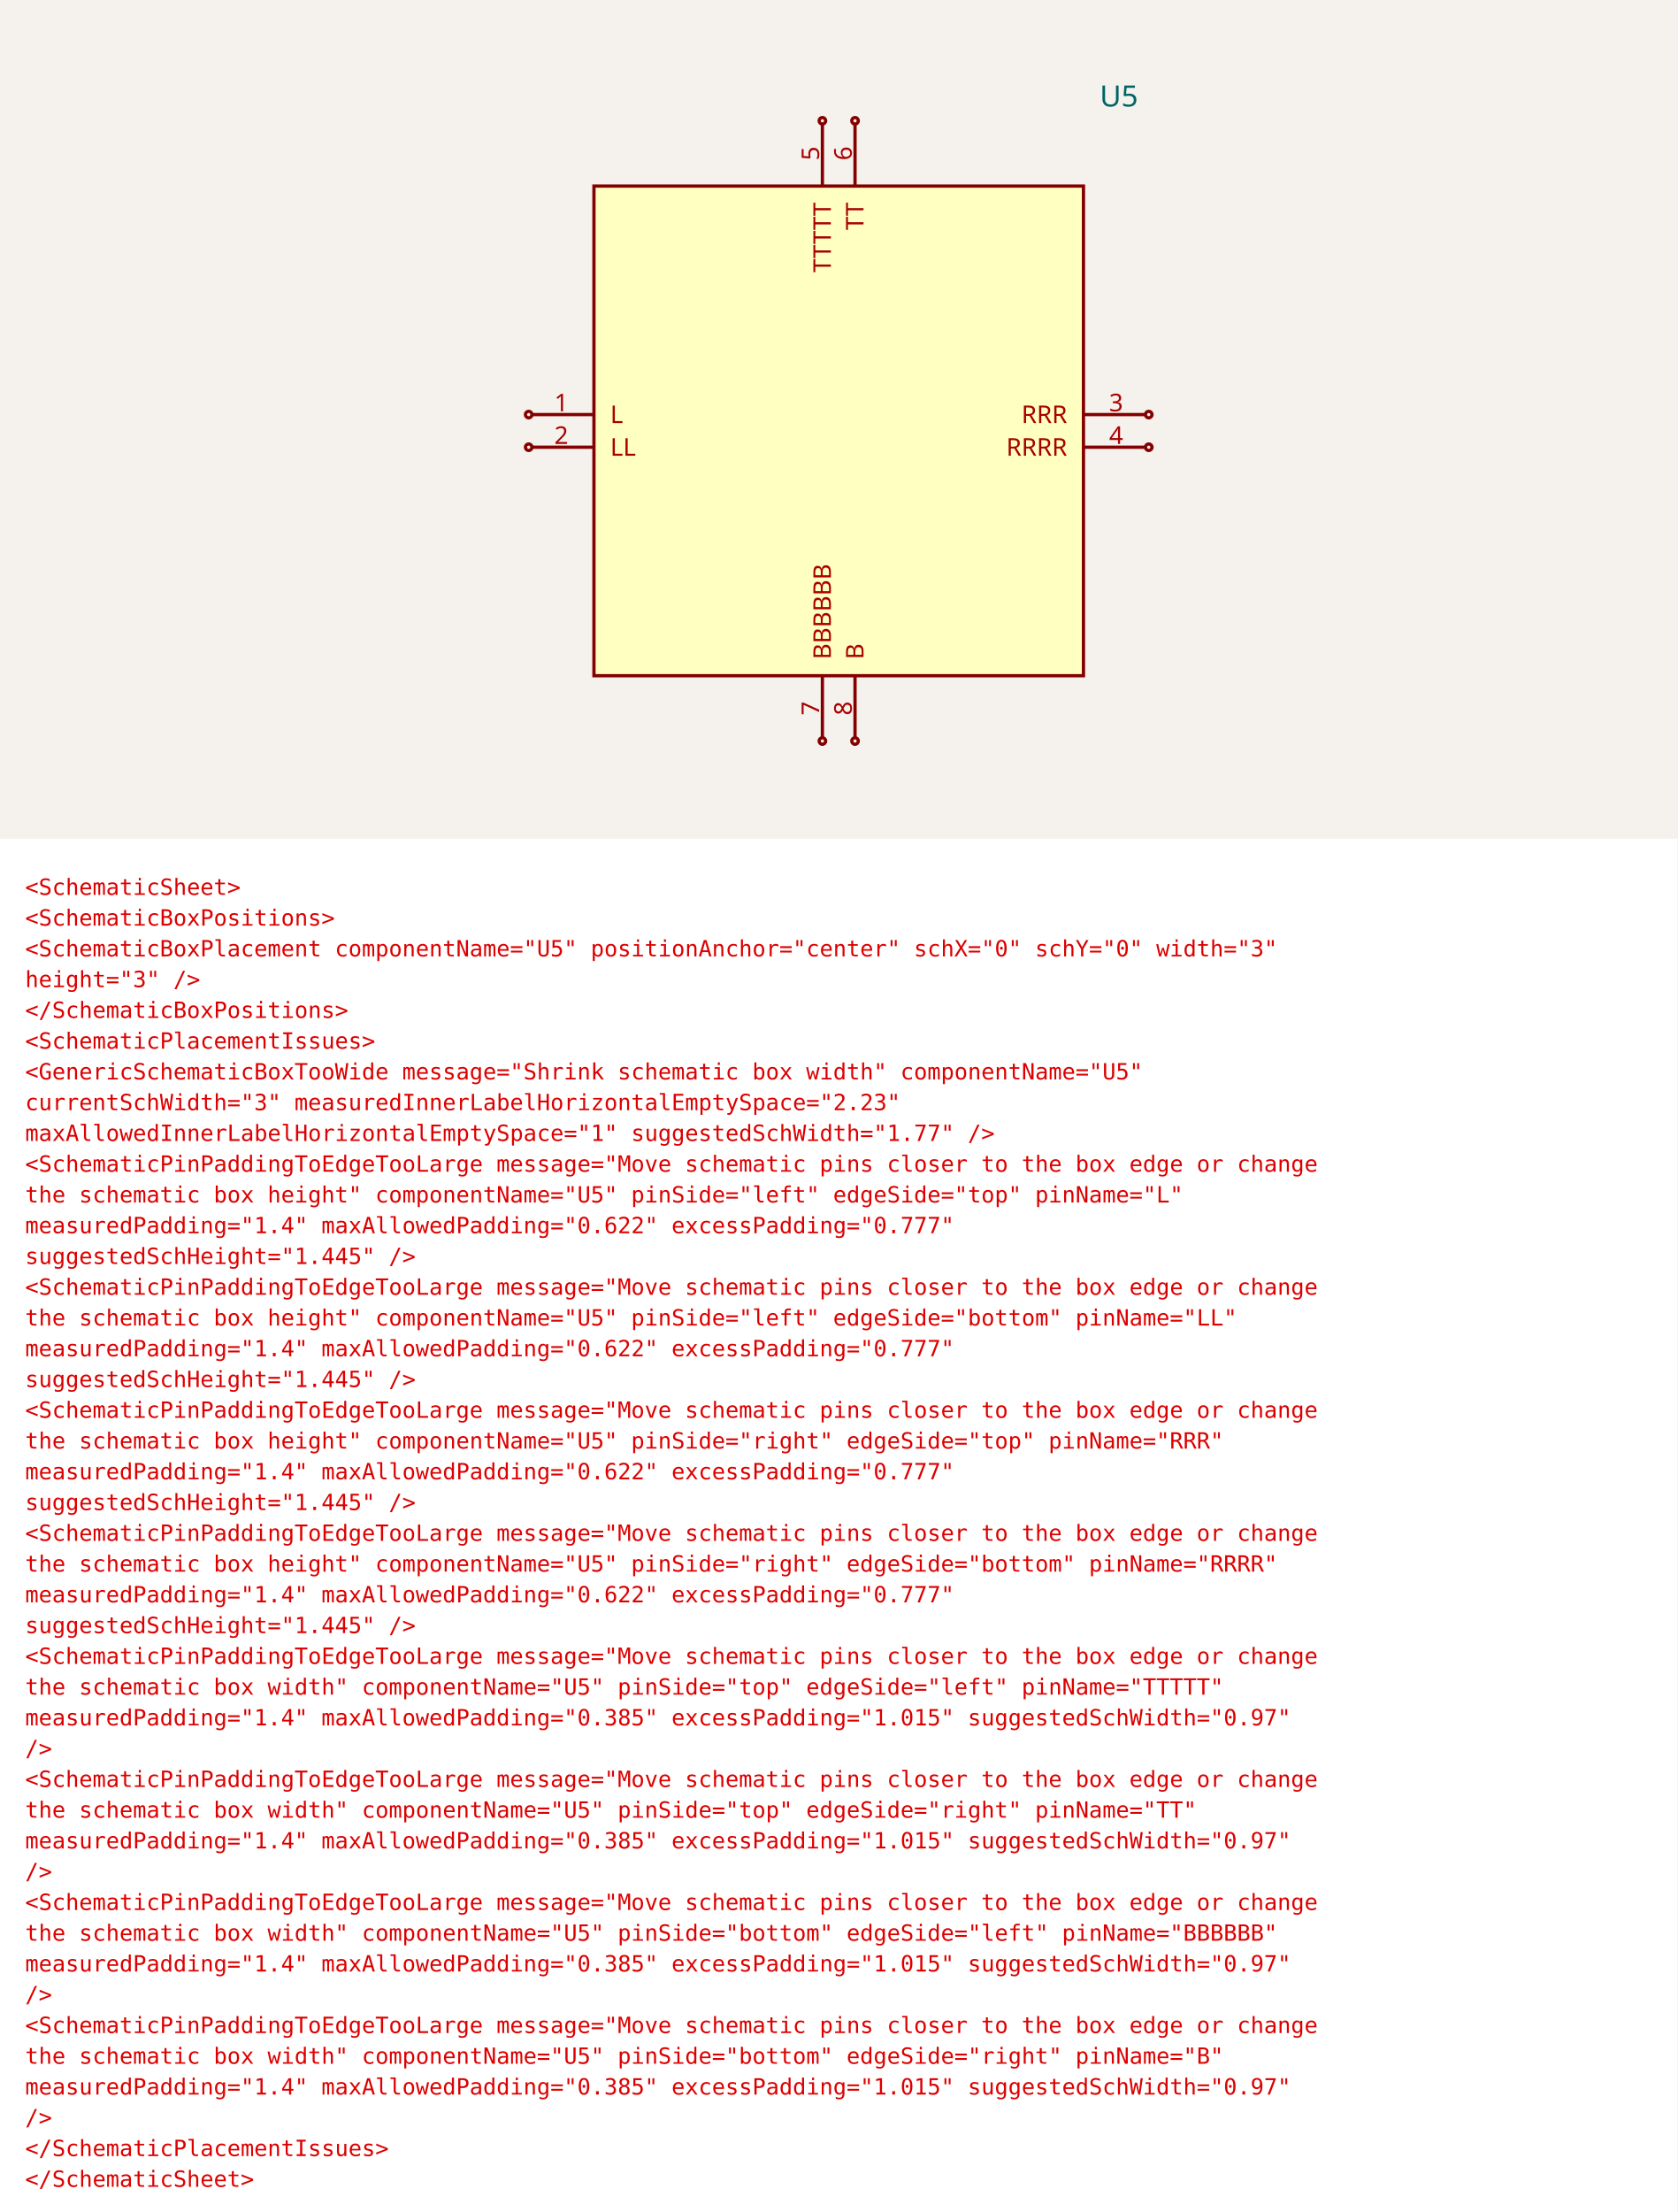
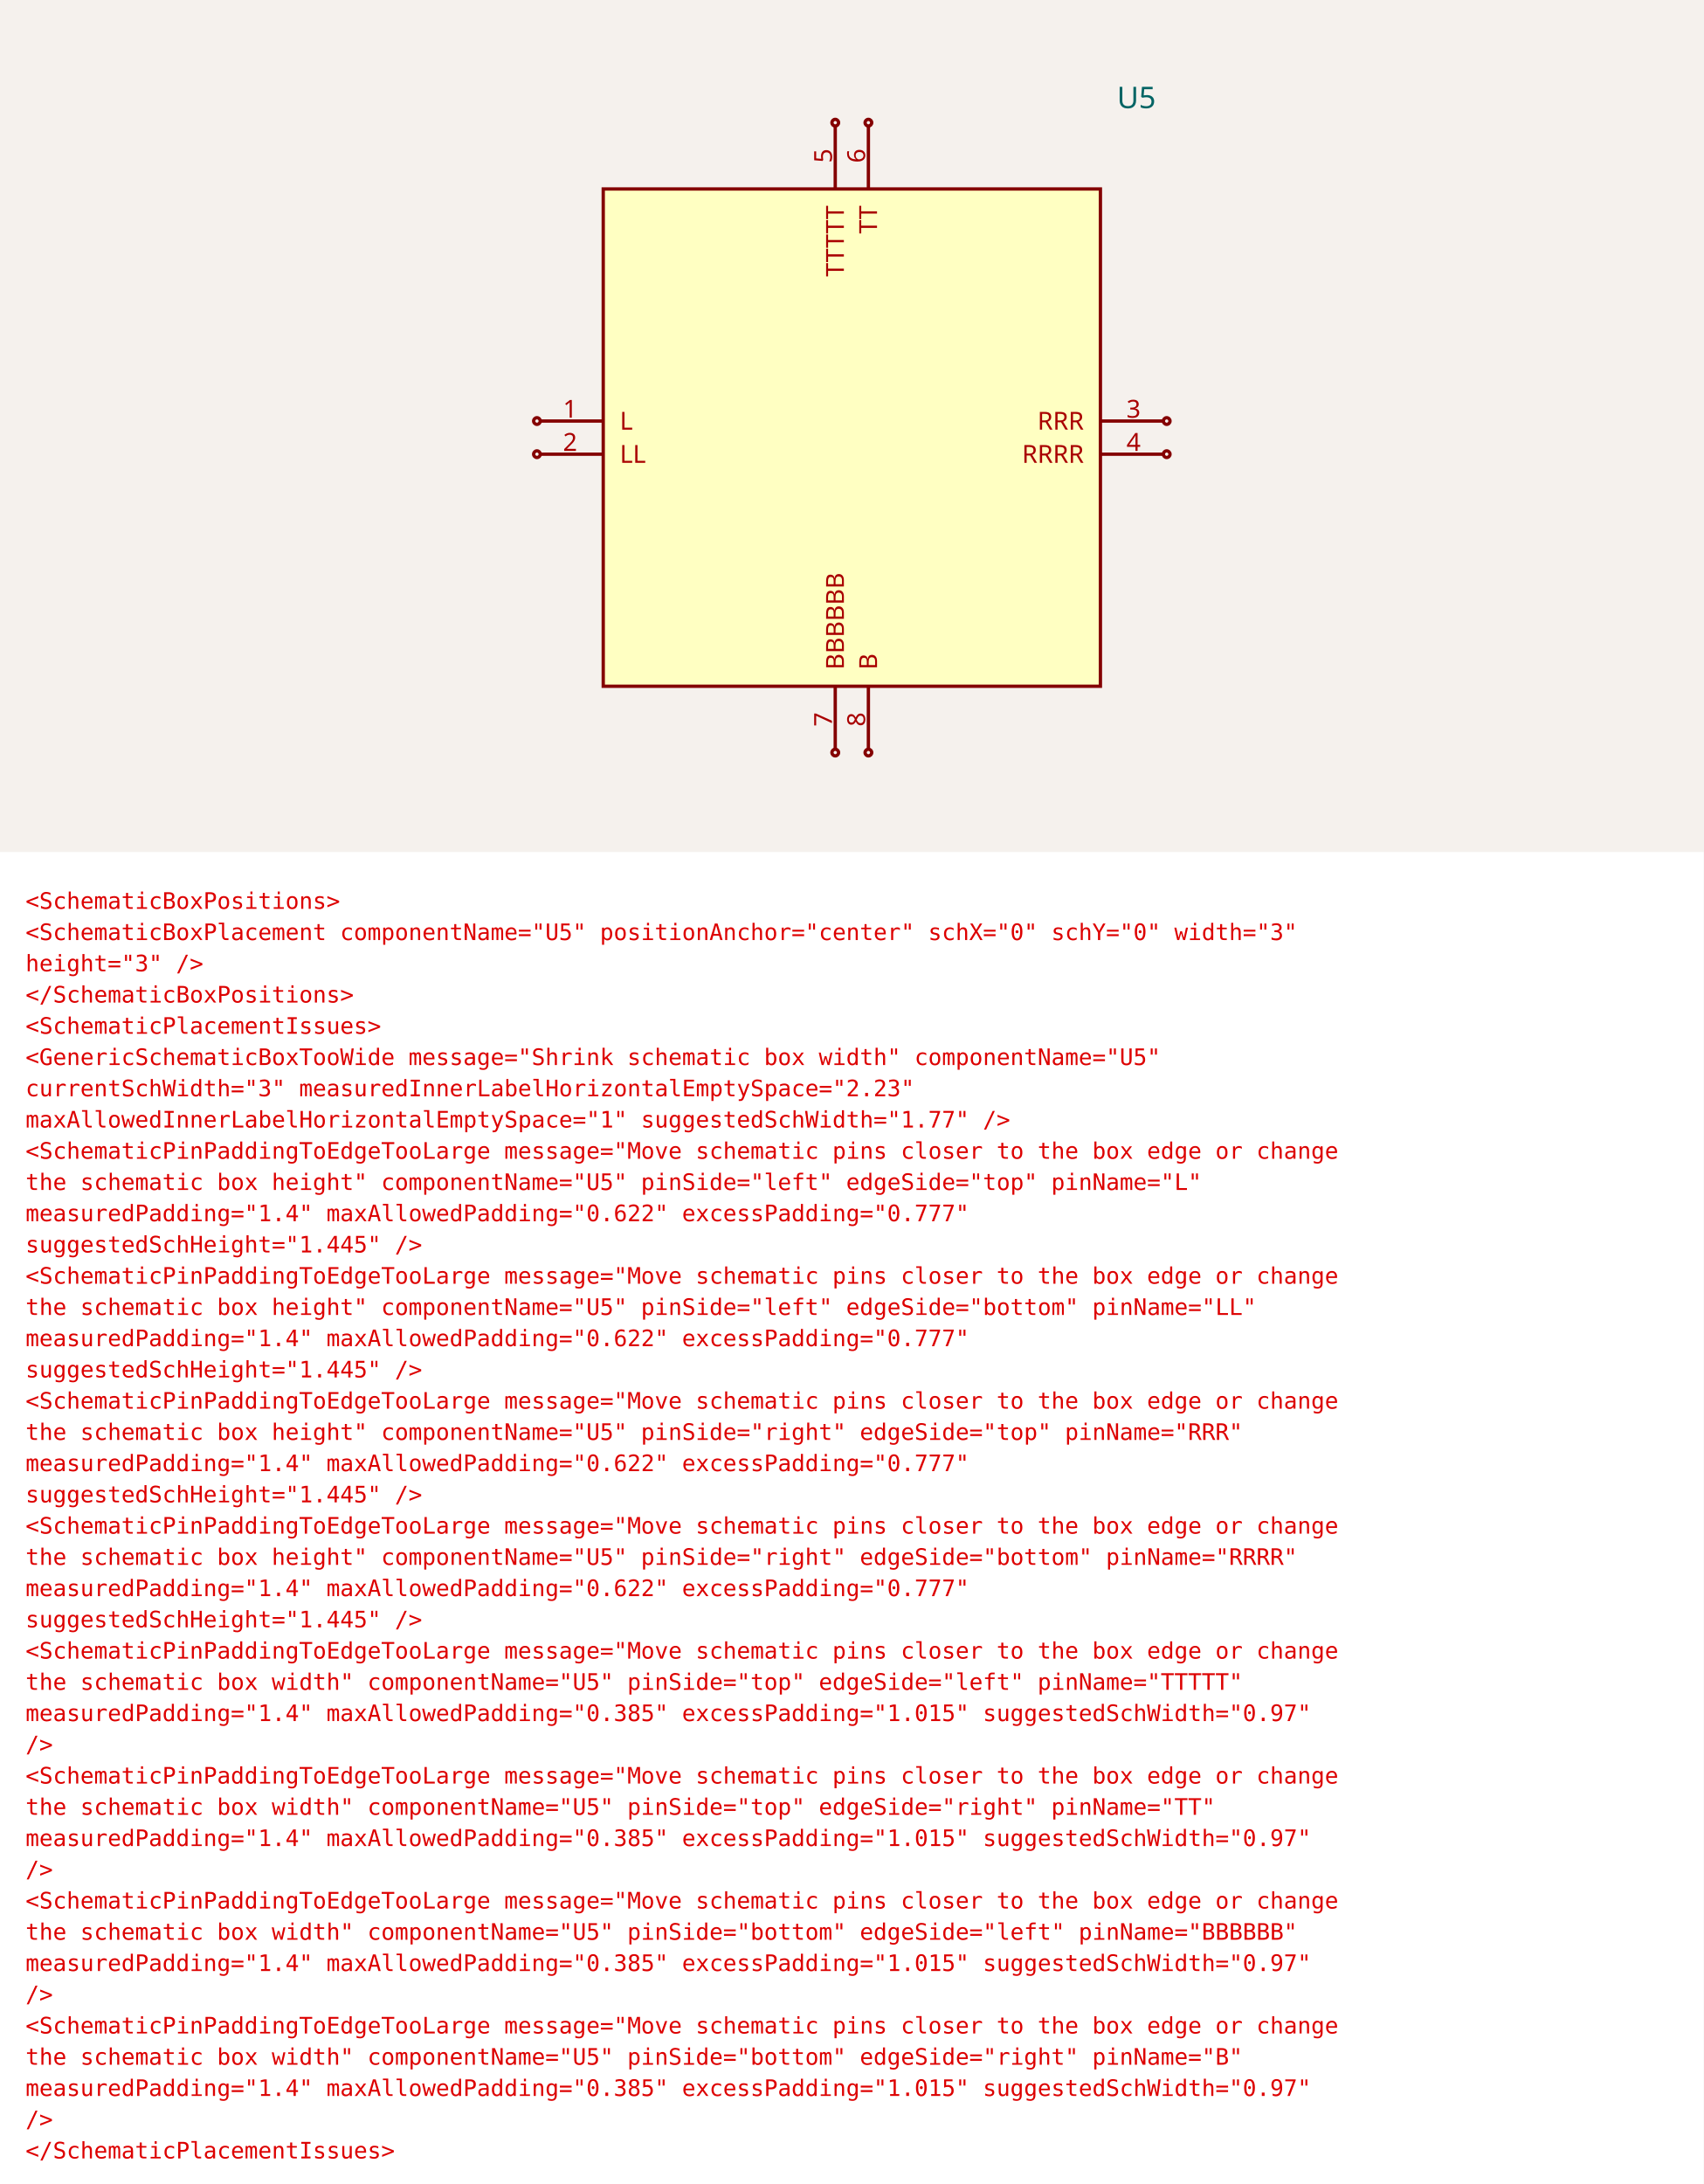
- <svg xmlns="http://www.w3.org/2000/svg" width="1200" height="1582" viewBox="0 0 1200 1582" role="img" aria-label="schematic analysis fixture">
+ <svg xmlns="http://www.w3.org/2000/svg" width="1200" height="1538" viewBox="0 0 1200 1538" role="img" aria-label="schematic analysis fixture">
  <g transform="translate(0, 0)">
    <style>
              .boundary { fill: rgb(245, 241, 237); }
              .schematic-boundary { fill: none; stroke: #fff; }
              .component { fill: none; stroke: rgb(132, 0, 0); }
              .chip { fill: rgb(255, 255, 194); stroke: rgb(132, 0, 0); }
              .component-pin { fill: none; stroke: rgb(132, 0, 0); }
              /* Basic per-trace hover fallback */
              .trace:hover {
                filter: invert(1);
              }
              .trace:hover .trace-crossing-outline {
                opacity: 0;
              }
              .trace:hover .trace-junction {
                filter: invert(1);
              }
              /* Net-hover highlighting: when a trace or its overlays are hovered,
                 invert color for all traces (base + overlays) sharing the same
                 subcircuit connectivity key. Also hide crossing outline during hover. */

              .text { font-family: sans-serif; fill: rgb(0, 150, 0); }
              .pin-number { fill: rgb(169, 0, 0); }
              .port-label { fill: rgb(0, 100, 100); }
              .component-name { fill: rgb(0, 100, 100); }

            </style>
    <rect class="boundary" x="0" y="0" width="1200" height="600" />
    <g class="sch-component" data-circuit-json-type="schematic_component" data-schematic-component-id="schematic_component_0">
      <rect class="component chip sch-component-body" x="424.903" y="133.074" width="350.195" height="350.195" stroke-width="2.335px" fill="rgb(255, 255, 194)" stroke="rgb(132, 0, 0)" />
      <rect class="component-overlay sch-component-overlay" x="424.903" y="133.074" width="350.195" height="350.195" fill="transparent" />
      <text class="sch-text" x="786.77" y="92.218" fill="#006464" text-anchor="start" dominant-baseline="middle" font-family="sans-serif" font-size="21.012px" transform="rotate(0, 786.7704, 92.2179)" />
      <text class="sch-text" x="786.77" y="68.872" fill="#006464" text-anchor="start" dominant-baseline="middle" font-family="sans-serif" font-size="21.012px" transform="rotate(0, 786.7704, 68.8716)">U5</text>
      <line class="component-pin sch-component-pin sch-port-line" x1="424.903" y1="296.498" x2="380.545" y2="296.498" stroke-width="2.335px" />
      <g class="sch-port" data-schematic-port-id="source_port_0">
        <circle class="component-pin sch-component-pin sch-port-terminal" cx="378.21" cy="296.498" r="2.335" stroke-width="2.335px" />
        <rect x="375.875" y="294.163" width="4.669" height="4.669" opacity="0" />
      </g>
      <text class="pin-number sch-pin-number" x="401.556" y="294.163" style="font-family: sans-serif;" fill="rgb(169, 0, 0)" text-anchor="middle" dominant-baseline="auto" font-size="17.51px" transform="">1</text>
      <text class="pin-number sch-pin-label" x="436.576" y="296.498" style="font-family: sans-serif;" fill="rgb(169, 0, 0)" text-anchor="start" dominant-baseline="middle" font-size="17.51px" transform="">L</text>
      <line class="component-pin sch-component-pin sch-port-line" x1="424.903" y1="319.844" x2="380.545" y2="319.844" stroke-width="2.335px" />
      <g class="sch-port" data-schematic-port-id="source_port_1">
        <circle class="component-pin sch-component-pin sch-port-terminal" cx="378.21" cy="319.844" r="2.335" stroke-width="2.335px" />
        <rect x="375.875" y="317.51" width="4.669" height="4.669" opacity="0" />
      </g>
      <text class="pin-number sch-pin-number" x="401.556" y="317.51" style="font-family: sans-serif;" fill="rgb(169, 0, 0)" text-anchor="middle" dominant-baseline="auto" font-size="17.51px" transform="">2</text>
      <text class="pin-number sch-pin-label" x="436.576" y="319.844" style="font-family: sans-serif;" fill="rgb(169, 0, 0)" text-anchor="start" dominant-baseline="middle" font-size="17.51px" transform="">LL</text>
      <line class="component-pin sch-component-pin sch-port-line" x1="775.097" y1="296.498" x2="819.455" y2="296.498" stroke-width="2.335px" />
      <g class="sch-port" data-schematic-port-id="source_port_2">
        <circle class="component-pin sch-component-pin sch-port-terminal" cx="821.79" cy="296.498" r="2.335" stroke-width="2.335px" />
        <rect x="819.455" y="294.163" width="4.669" height="4.669" opacity="0" />
      </g>
      <text class="pin-number sch-pin-number" x="798.444" y="294.163" style="font-family: sans-serif;" fill="rgb(169, 0, 0)" text-anchor="middle" dominant-baseline="auto" font-size="17.51px" transform="">3</text>
      <text class="pin-number sch-pin-label" x="763.424" y="296.498" style="font-family: sans-serif;" fill="rgb(169, 0, 0)" text-anchor="end" dominant-baseline="middle" font-size="17.51px" transform="">RRR</text>
      <line class="component-pin sch-component-pin sch-port-line" x1="775.097" y1="319.844" x2="819.455" y2="319.844" stroke-width="2.335px" />
      <g class="sch-port" data-schematic-port-id="source_port_3">
        <circle class="component-pin sch-component-pin sch-port-terminal" cx="821.79" cy="319.844" r="2.335" stroke-width="2.335px" />
        <rect x="819.455" y="317.51" width="4.669" height="4.669" opacity="0" />
      </g>
      <text class="pin-number sch-pin-number" x="798.444" y="317.51" style="font-family: sans-serif;" fill="rgb(169, 0, 0)" text-anchor="middle" dominant-baseline="auto" font-size="17.51px" transform="">4</text>
      <text class="pin-number sch-pin-label" x="763.424" y="319.844" style="font-family: sans-serif;" fill="rgb(169, 0, 0)" text-anchor="end" dominant-baseline="middle" font-size="17.51px" transform="">RRRR</text>
      <line class="component-pin sch-component-pin sch-port-line" x1="588.327" y1="133.074" x2="588.327" y2="88.716" stroke-width="2.335px" />
      <g class="sch-port" data-schematic-port-id="source_port_4">
        <circle class="component-pin sch-component-pin sch-port-terminal" cx="588.327" cy="86.381" r="2.335" stroke-width="2.335px" />
        <rect x="585.992" y="84.047" width="4.669" height="4.669" opacity="0" />
      </g>
      <text class="pin-number sch-pin-number" x="585.992" y="109.728" style="font-family: sans-serif;" fill="rgb(169, 0, 0)" text-anchor="middle" dominant-baseline="auto" font-size="17.51px" transform="rotate(-90 585.9922 109.7276)">5</text>
      <text class="pin-number sch-pin-label" x="588.327" y="144.747" style="font-family: sans-serif;" fill="rgb(169, 0, 0)" text-anchor="end" dominant-baseline="middle" font-size="17.51px" transform="rotate(-90 588.3268 144.7471)">TTTTT</text>
      <line class="component-pin sch-component-pin sch-port-line" x1="611.673" y1="133.074" x2="611.673" y2="88.716" stroke-width="2.335px" />
      <g class="sch-port" data-schematic-port-id="source_port_5">
        <circle class="component-pin sch-component-pin sch-port-terminal" cx="611.673" cy="86.381" r="2.335" stroke-width="2.335px" />
        <rect x="609.339" y="84.047" width="4.669" height="4.669" opacity="0" />
      </g>
      <text class="pin-number sch-pin-number" x="609.339" y="109.728" style="font-family: sans-serif;" fill="rgb(169, 0, 0)" text-anchor="middle" dominant-baseline="auto" font-size="17.51px" transform="rotate(-90 609.3385 109.7276)">6</text>
      <text class="pin-number sch-pin-label" x="611.673" y="144.747" style="font-family: sans-serif;" fill="rgb(169, 0, 0)" text-anchor="end" dominant-baseline="middle" font-size="17.51px" transform="rotate(-90 611.6732 144.7471)">TT</text>
      <line class="component-pin sch-component-pin sch-port-line" x1="588.327" y1="483.268" x2="588.327" y2="527.626" stroke-width="2.335px" />
      <g class="sch-port" data-schematic-port-id="source_port_6">
        <circle class="component-pin sch-component-pin sch-port-terminal" cx="588.327" cy="529.961" r="2.335" stroke-width="2.335px" />
        <rect x="585.992" y="527.626" width="4.669" height="4.669" opacity="0" />
      </g>
      <text class="pin-number sch-pin-number" x="585.992" y="506.615" style="font-family: sans-serif;" fill="rgb(169, 0, 0)" text-anchor="middle" dominant-baseline="auto" font-size="17.51px" transform="rotate(-90 585.9922 506.6148)">7</text>
      <text class="pin-number sch-pin-label" x="588.327" y="471.595" style="font-family: sans-serif;" fill="rgb(169, 0, 0)" text-anchor="start" dominant-baseline="middle" font-size="17.51px" transform="rotate(-90 588.3268 471.5953)">BBBBBB</text>
      <line class="component-pin sch-component-pin sch-port-line" x1="611.673" y1="483.268" x2="611.673" y2="527.626" stroke-width="2.335px" />
      <g class="sch-port" data-schematic-port-id="source_port_7">
        <circle class="component-pin sch-component-pin sch-port-terminal" cx="611.673" cy="529.961" r="2.335" stroke-width="2.335px" />
        <rect x="609.339" y="527.626" width="4.669" height="4.669" opacity="0" />
      </g>
      <text class="pin-number sch-pin-number" x="609.339" y="506.615" style="font-family: sans-serif;" fill="rgb(169, 0, 0)" text-anchor="middle" dominant-baseline="auto" font-size="17.51px" transform="rotate(-90 609.3385 506.6148)">8</text>
      <text class="pin-number sch-pin-label" x="611.673" y="471.595" style="font-family: sans-serif;" fill="rgb(169, 0, 0)" text-anchor="start" dominant-baseline="middle" font-size="17.51px" transform="rotate(-90 611.6732 471.5953)">B</text>
    </g>
    <g class="schematic-port-hover sch-port-hover" data-schematic-port-id="source_port_0">
      <circle cx="378.21" cy="296.498" r="4.669" fill="red" opacity="0" />
    </g>
    <g class="schematic-port-hover sch-port-hover" data-schematic-port-id="source_port_1">
      <circle cx="378.21" cy="319.844" r="4.669" fill="red" opacity="0" />
    </g>
    <g class="schematic-port-hover sch-port-hover" data-schematic-port-id="source_port_2">
      <circle cx="821.79" cy="296.498" r="4.669" fill="red" opacity="0" />
    </g>
    <g class="schematic-port-hover sch-port-hover" data-schematic-port-id="source_port_3">
      <circle cx="821.79" cy="319.844" r="4.669" fill="red" opacity="0" />
    </g>
    <g class="schematic-port-hover sch-port-hover" data-schematic-port-id="source_port_4">
      <circle cx="588.327" cy="86.381" r="4.669" fill="red" opacity="0" />
    </g>
    <g class="schematic-port-hover sch-port-hover" data-schematic-port-id="source_port_5">
      <circle cx="611.673" cy="86.381" r="4.669" fill="red" opacity="0" />
    </g>
    <g class="schematic-port-hover sch-port-hover" data-schematic-port-id="source_port_6">
      <circle cx="588.327" cy="529.961" r="4.669" fill="red" opacity="0" />
    </g>
    <g class="schematic-port-hover sch-port-hover" data-schematic-port-id="source_port_7">
      <circle cx="611.673" cy="529.961" r="4.669" fill="red" opacity="0" />
    </g>
  </g>
  <g transform="translate(0, 600) scale(1, 1) translate(0, 0)">
    <rect width="100%" height="100%" fill="#fff" />
    <text x="18" y="40" fill="#d00" font-family="Menlo, Consolas, monospace" font-size="16">
-       <tspan x="18" dy="0">&lt;SchematicSheet&gt;</tspan>
-       <tspan x="18" dy="22">&lt;SchematicBoxPositions&gt;</tspan>
+       <tspan x="18" dy="0">&lt;SchematicBoxPositions&gt;</tspan>
      <tspan x="18" dy="22">&lt;SchematicBoxPlacement componentName="U5" positionAnchor="center" schX="0" schY="0" width="3"</tspan>
      <tspan x="18" dy="22">  height="3" /&gt;</tspan>
      <tspan x="18" dy="22">&lt;/SchematicBoxPositions&gt;</tspan>
      <tspan x="18" dy="22">&lt;SchematicPlacementIssues&gt;</tspan>
      <tspan x="18" dy="22">&lt;GenericSchematicBoxTooWide message="Shrink schematic box width" componentName="U5"</tspan>
      <tspan x="18" dy="22">  currentSchWidth="3" measuredInnerLabelHorizontalEmptySpace="2.23"</tspan>
      <tspan x="18" dy="22">  maxAllowedInnerLabelHorizontalEmptySpace="1" suggestedSchWidth="1.77" /&gt;</tspan>
      <tspan x="18" dy="22">&lt;SchematicPinPaddingToEdgeTooLarge message="Move schematic pins closer to the box edge or change</tspan>
      <tspan x="18" dy="22">  the schematic box height" componentName="U5" pinSide="left" edgeSide="top" pinName="L"</tspan>
      <tspan x="18" dy="22">  measuredPadding="1.4" maxAllowedPadding="0.622" excessPadding="0.777"</tspan>
      <tspan x="18" dy="22">  suggestedSchHeight="1.445" /&gt;</tspan>
      <tspan x="18" dy="22">&lt;SchematicPinPaddingToEdgeTooLarge message="Move schematic pins closer to the box edge or change</tspan>
      <tspan x="18" dy="22">  the schematic box height" componentName="U5" pinSide="left" edgeSide="bottom" pinName="LL"</tspan>
      <tspan x="18" dy="22">  measuredPadding="1.4" maxAllowedPadding="0.622" excessPadding="0.777"</tspan>
      <tspan x="18" dy="22">  suggestedSchHeight="1.445" /&gt;</tspan>
      <tspan x="18" dy="22">&lt;SchematicPinPaddingToEdgeTooLarge message="Move schematic pins closer to the box edge or change</tspan>
      <tspan x="18" dy="22">  the schematic box height" componentName="U5" pinSide="right" edgeSide="top" pinName="RRR"</tspan>
      <tspan x="18" dy="22">  measuredPadding="1.4" maxAllowedPadding="0.622" excessPadding="0.777"</tspan>
      <tspan x="18" dy="22">  suggestedSchHeight="1.445" /&gt;</tspan>
      <tspan x="18" dy="22">&lt;SchematicPinPaddingToEdgeTooLarge message="Move schematic pins closer to the box edge or change</tspan>
      <tspan x="18" dy="22">  the schematic box height" componentName="U5" pinSide="right" edgeSide="bottom" pinName="RRRR"</tspan>
      <tspan x="18" dy="22">  measuredPadding="1.4" maxAllowedPadding="0.622" excessPadding="0.777"</tspan>
      <tspan x="18" dy="22">  suggestedSchHeight="1.445" /&gt;</tspan>
      <tspan x="18" dy="22">&lt;SchematicPinPaddingToEdgeTooLarge message="Move schematic pins closer to the box edge or change</tspan>
      <tspan x="18" dy="22">  the schematic box width" componentName="U5" pinSide="top" edgeSide="left" pinName="TTTTT"</tspan>
      <tspan x="18" dy="22">  measuredPadding="1.4" maxAllowedPadding="0.385" excessPadding="1.015" suggestedSchWidth="0.97"</tspan>
      <tspan x="18" dy="22">  /&gt;</tspan>
      <tspan x="18" dy="22">&lt;SchematicPinPaddingToEdgeTooLarge message="Move schematic pins closer to the box edge or change</tspan>
      <tspan x="18" dy="22">  the schematic box width" componentName="U5" pinSide="top" edgeSide="right" pinName="TT"</tspan>
      <tspan x="18" dy="22">  measuredPadding="1.4" maxAllowedPadding="0.385" excessPadding="1.015" suggestedSchWidth="0.97"</tspan>
      <tspan x="18" dy="22">  /&gt;</tspan>
      <tspan x="18" dy="22">&lt;SchematicPinPaddingToEdgeTooLarge message="Move schematic pins closer to the box edge or change</tspan>
      <tspan x="18" dy="22">  the schematic box width" componentName="U5" pinSide="bottom" edgeSide="left" pinName="BBBBBB"</tspan>
      <tspan x="18" dy="22">  measuredPadding="1.4" maxAllowedPadding="0.385" excessPadding="1.015" suggestedSchWidth="0.97"</tspan>
      <tspan x="18" dy="22">  /&gt;</tspan>
      <tspan x="18" dy="22">&lt;SchematicPinPaddingToEdgeTooLarge message="Move schematic pins closer to the box edge or change</tspan>
      <tspan x="18" dy="22">  the schematic box width" componentName="U5" pinSide="bottom" edgeSide="right" pinName="B"</tspan>
      <tspan x="18" dy="22">  measuredPadding="1.4" maxAllowedPadding="0.385" excessPadding="1.015" suggestedSchWidth="0.97"</tspan>
      <tspan x="18" dy="22">  /&gt;</tspan>
      <tspan x="18" dy="22">&lt;/SchematicPlacementIssues&gt;</tspan>
-       <tspan x="18" dy="22">&lt;/SchematicSheet&gt;</tspan>
    </text>
  </g>
</svg>
